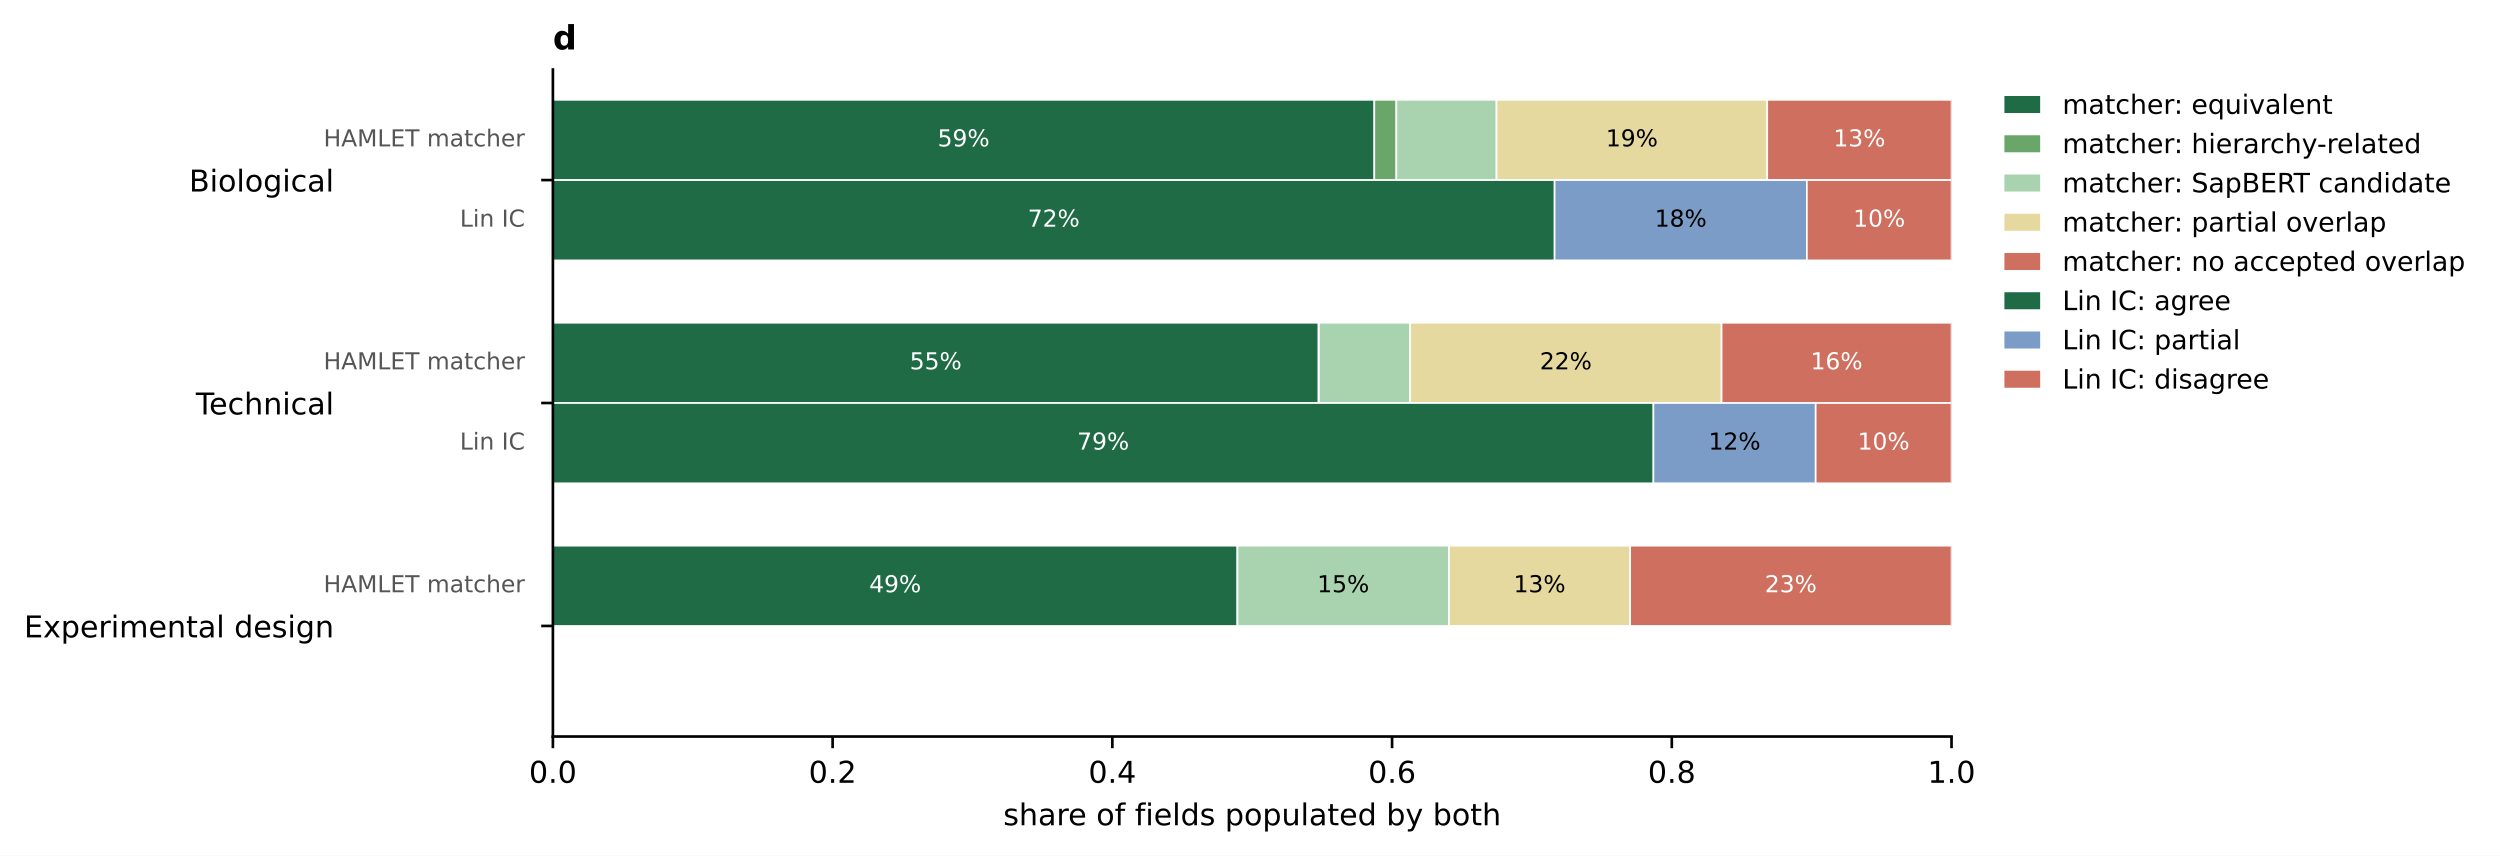
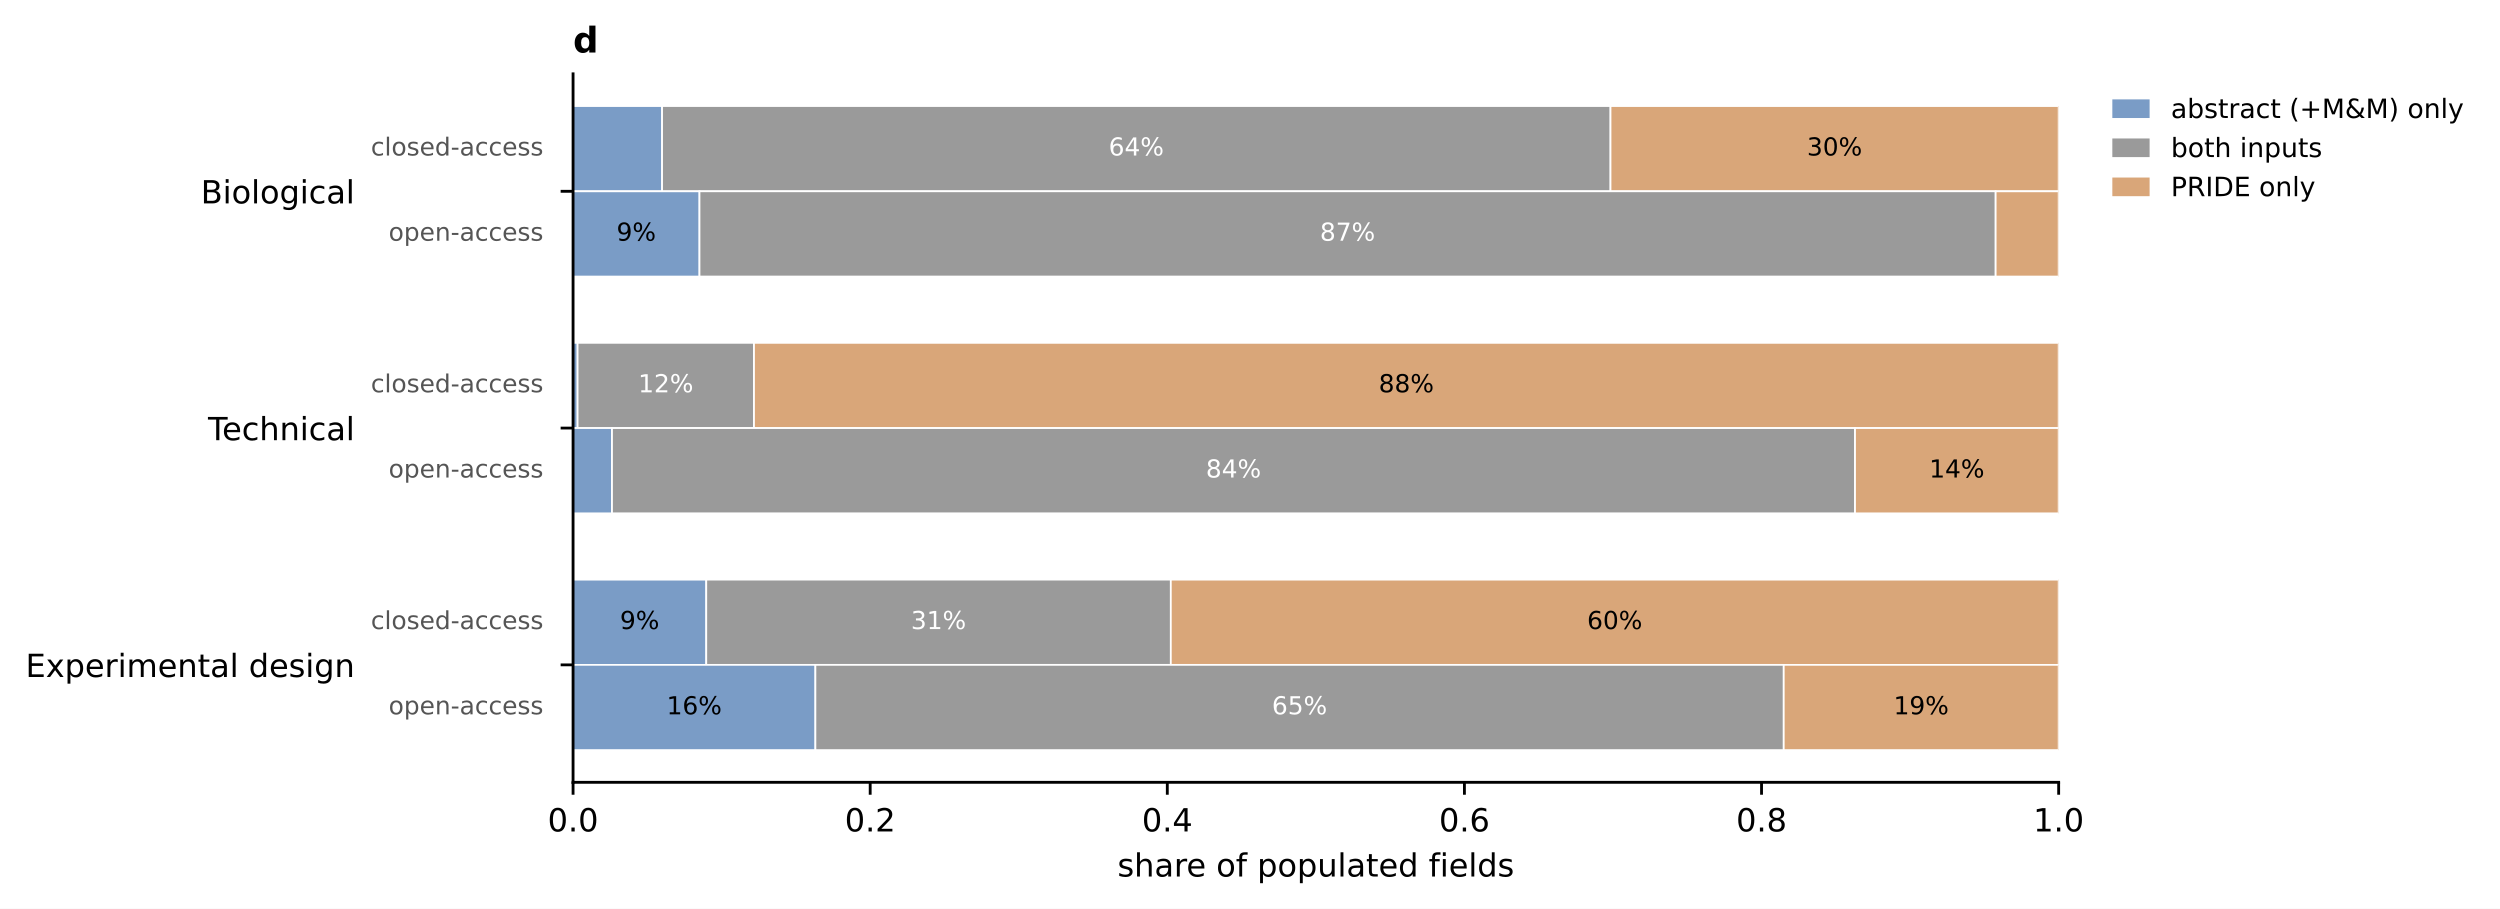
- <svg xmlns="http://www.w3.org/2000/svg" xmlns:xlink="http://www.w3.org/1999/xlink" width="748.048pt" height="256.003pt" viewBox="0 0 748.048 256.003" version="1.1">
+ <svg xmlns="http://www.w3.org/2000/svg" xmlns:xlink="http://www.w3.org/1999/xlink" width="704.263pt" height="256.003pt" viewBox="0 0 704.263 256.003" version="1.1">
  <defs>
    <style type="text/css">*{stroke-linejoin: round; stroke-linecap: butt}</style>
  </defs>
  <g id="figure_1">
    <g id="patch_1">
-       <path d="M 0 256.003  L 748.048 256.003  L 748.048 0  L 0 0  z " style="fill: #ffffff" />
+       <path d="M 0 256.003  L 704.263 256.003  L 704.263 0  L 0 0  z " style="fill: #ffffff" />
    </g>
    <g id="axes_1">
      <g id="patch_2">
-         <path d="M 165.435 220.382  L 583.935 220.382  L 583.935 20.798  L 165.435 20.798  z " style="fill: #ffffff" />
+         <path d="M 161.435 220.382  L 579.935 220.382  L 579.935 20.798  L 161.435 20.798  z " style="fill: #ffffff" />
      </g>
      <g id="matplotlib.axis_1">
        <g id="xtick_1">
          <g id="line2d_1">
            <defs>
-               <path id="m38f5179a9f" d="M 0 0  L 0 3.5  " style="stroke: #000000; stroke-width: 0.8" />
+               <path id="ma0b081ae78" d="M 0 0  L 0 3.5  " style="stroke: #000000; stroke-width: 0.8" />
            </defs>
            <g>
-               <use xlink:href="#m38f5179a9f" x="165.435" y="220.382" style="stroke: #000000; stroke-width: 0.8" />
+               <use xlink:href="#ma0b081ae78" x="161.435" y="220.382" style="stroke: #000000; stroke-width: 0.8" />
            </g>
          </g>
          <g id="text_1">
-             <text style="font-size: 9px; font-family: 'DejaVu Sans'; text-anchor: middle" x="165.435" y="234.221" transform="rotate(-0 165.4352 234.221)">0.0</text>
+             <text style="font-size: 9px; font-family: 'DejaVu Sans'; text-anchor: middle" x="161.435" y="234.221" transform="rotate(-0 161.4352 234.221)">0.0</text>
          </g>
        </g>
        <g id="xtick_2">
          <g id="line2d_2">
            <g>
-               <use xlink:href="#m38f5179a9f" x="249.135" y="220.382" style="stroke: #000000; stroke-width: 0.8" />
+               <use xlink:href="#ma0b081ae78" x="245.135" y="220.382" style="stroke: #000000; stroke-width: 0.8" />
            </g>
          </g>
          <g id="text_2">
-             <text style="font-size: 9px; font-family: 'DejaVu Sans'; text-anchor: middle" x="249.135" y="234.221" transform="rotate(-0 249.1352 234.221)">0.2</text>
+             <text style="font-size: 9px; font-family: 'DejaVu Sans'; text-anchor: middle" x="245.135" y="234.221" transform="rotate(-0 245.1352 234.221)">0.2</text>
          </g>
        </g>
        <g id="xtick_3">
          <g id="line2d_3">
            <g>
-               <use xlink:href="#m38f5179a9f" x="332.835" y="220.382" style="stroke: #000000; stroke-width: 0.8" />
+               <use xlink:href="#ma0b081ae78" x="328.835" y="220.382" style="stroke: #000000; stroke-width: 0.8" />
            </g>
          </g>
          <g id="text_3">
-             <text style="font-size: 9px; font-family: 'DejaVu Sans'; text-anchor: middle" x="332.835" y="234.221" transform="rotate(-0 332.8352 234.221)">0.4</text>
+             <text style="font-size: 9px; font-family: 'DejaVu Sans'; text-anchor: middle" x="328.835" y="234.221" transform="rotate(-0 328.8352 234.221)">0.4</text>
          </g>
        </g>
        <g id="xtick_4">
          <g id="line2d_4">
            <g>
-               <use xlink:href="#m38f5179a9f" x="416.535" y="220.382" style="stroke: #000000; stroke-width: 0.8" />
+               <use xlink:href="#ma0b081ae78" x="412.535" y="220.382" style="stroke: #000000; stroke-width: 0.8" />
            </g>
          </g>
          <g id="text_4">
-             <text style="font-size: 9px; font-family: 'DejaVu Sans'; text-anchor: middle" x="416.535" y="234.221" transform="rotate(-0 416.5352 234.221)">0.6</text>
+             <text style="font-size: 9px; font-family: 'DejaVu Sans'; text-anchor: middle" x="412.535" y="234.221" transform="rotate(-0 412.5352 234.221)">0.6</text>
          </g>
        </g>
        <g id="xtick_5">
          <g id="line2d_5">
            <g>
-               <use xlink:href="#m38f5179a9f" x="500.235" y="220.382" style="stroke: #000000; stroke-width: 0.8" />
+               <use xlink:href="#ma0b081ae78" x="496.235" y="220.382" style="stroke: #000000; stroke-width: 0.8" />
            </g>
          </g>
          <g id="text_5">
-             <text style="font-size: 9px; font-family: 'DejaVu Sans'; text-anchor: middle" x="500.235" y="234.221" transform="rotate(-0 500.2352 234.221)">0.8</text>
+             <text style="font-size: 9px; font-family: 'DejaVu Sans'; text-anchor: middle" x="496.235" y="234.221" transform="rotate(-0 496.2352 234.221)">0.8</text>
          </g>
        </g>
        <g id="xtick_6">
          <g id="line2d_6">
            <g>
-               <use xlink:href="#m38f5179a9f" x="583.935" y="220.382" style="stroke: #000000; stroke-width: 0.8" />
+               <use xlink:href="#ma0b081ae78" x="579.935" y="220.382" style="stroke: #000000; stroke-width: 0.8" />
            </g>
          </g>
          <g id="text_6">
-             <text style="font-size: 9px; font-family: 'DejaVu Sans'; text-anchor: middle" x="583.935" y="234.221" transform="rotate(-0 583.9352 234.221)">1.0</text>
+             <text style="font-size: 9px; font-family: 'DejaVu Sans'; text-anchor: middle" x="579.935" y="234.221" transform="rotate(-0 579.9352 234.221)">1.0</text>
          </g>
        </g>
        <g id="text_7">
-           <text style="font-size: 9px; font-family: 'DejaVu Sans'; text-anchor: middle" x="374.685" y="246.931" transform="rotate(-0 374.6852 246.9313)">share of fields populated by both</text>
+           <text style="font-size: 9px; font-family: 'DejaVu Sans'; text-anchor: middle" x="370.685" y="246.931" transform="rotate(-0 370.6852 246.9313)">share of populated fields</text>
        </g>
      </g>
      <g id="matplotlib.axis_2">
        <g id="ytick_1">
          <g id="line2d_7">
            <defs>
-               <path id="m100b06a990" d="M 0 0  L -3.5 0  " style="stroke: #000000; stroke-width: 0.8" />
+               <path id="m33044c7f77" d="M 0 0  L -3.5 0  " style="stroke: #000000; stroke-width: 0.8" />
            </defs>
            <g>
-               <use xlink:href="#m100b06a990" x="165.435" y="53.885" style="stroke: #000000; stroke-width: 0.8" />
+               <use xlink:href="#m33044c7f77" x="161.435" y="53.885" style="stroke: #000000; stroke-width: 0.8" />
            </g>
          </g>
          <g id="text_8">
            <text style="font-size: 9px; font-family: 'DejaVu Sans'; text-anchor: end" x="99.935" y="57.304" transform="rotate(-0 99.93516 57.30385)">Biological</text>
          </g>
        </g>
        <g id="ytick_2">
          <g id="line2d_8">
            <g>
-               <use xlink:href="#m100b06a990" x="165.435" y="120.59" style="stroke: #000000; stroke-width: 0.8" />
+               <use xlink:href="#m33044c7f77" x="161.435" y="120.59" style="stroke: #000000; stroke-width: 0.8" />
            </g>
          </g>
          <g id="text_9">
            <text style="font-size: 9px; font-family: 'DejaVu Sans'; text-anchor: end" x="99.935" y="124.01" transform="rotate(-0 99.93516 124.0097)">Technical</text>
          </g>
        </g>
        <g id="ytick_3">
          <g id="line2d_9">
            <g>
-               <use xlink:href="#m100b06a990" x="165.435" y="187.296" style="stroke: #000000; stroke-width: 0.8" />
+               <use xlink:href="#m33044c7f77" x="161.435" y="187.296" style="stroke: #000000; stroke-width: 0.8" />
            </g>
          </g>
          <g id="text_10">
            <text style="font-size: 9px; font-family: 'DejaVu Sans'; text-anchor: end" x="99.935" y="190.716" transform="rotate(-0 99.93516 190.7156)">Experimental design</text>
          </g>
        </g>
      </g>
      <g id="patch_3">
-         <path d="M 165.435 29.87  L 411.224 29.87  L 411.224 53.885  L 165.435 53.885  z " clip-path="url(#p9ee06a9565)" style="fill: #1f6b45; stroke: #ffffff; stroke-width: 0.5; stroke-linejoin: miter" />
+         <path d="M 161.435 29.87  L 186.51 29.87  L 186.51 53.885  L 161.435 53.885  z " clip-path="url(#p668e36b8cd)" style="fill: #7a9cc6; stroke: #ffffff; stroke-width: 0.5; stroke-linejoin: miter" />
      </g>
      <g id="patch_4">
-         <path d="M 165.435 96.576  L 394.536 96.576  L 394.536 120.59  L 165.435 120.59  z " clip-path="url(#p9ee06a9565)" style="fill: #1f6b45; stroke: #ffffff; stroke-width: 0.5; stroke-linejoin: miter" />
+         <path d="M 161.435 96.576  L 162.708 96.576  L 162.708 120.59  L 161.435 120.59  z " clip-path="url(#p668e36b8cd)" style="fill: #7a9cc6; stroke: #ffffff; stroke-width: 0.5; stroke-linejoin: miter" />
      </g>
      <g id="patch_5">
-         <path d="M 165.435 163.282  L 370.279 163.282  L 370.279 187.296  L 165.435 187.296  z " clip-path="url(#p9ee06a9565)" style="fill: #1f6b45; stroke: #ffffff; stroke-width: 0.5; stroke-linejoin: miter" />
+         <path d="M 161.435 163.282  L 198.957 163.282  L 198.957 187.296  L 161.435 187.296  z " clip-path="url(#p668e36b8cd)" style="fill: #7a9cc6; stroke: #ffffff; stroke-width: 0.5; stroke-linejoin: miter" />
      </g>
      <g id="patch_6">
-         <path d="M 411.224 29.87  L 417.813 29.87  L 417.813 53.885  L 411.224 53.885  z " clip-path="url(#p9ee06a9565)" style="fill: #6aa56a; stroke: #ffffff; stroke-width: 0.5; stroke-linejoin: miter" />
+         <path d="M 186.51 29.87  L 453.687 29.87  L 453.687 53.885  L 186.51 53.885  z " clip-path="url(#p668e36b8cd)" style="fill: #9a9a9a; stroke: #ffffff; stroke-width: 0.5; stroke-linejoin: miter" />
      </g>
      <g id="patch_7">
-         <path d="M 394.536 96.576  L 394.651 96.576  L 394.651 120.59  L 394.536 120.59  z " clip-path="url(#p9ee06a9565)" style="fill: #6aa56a; stroke: #ffffff; stroke-width: 0.5; stroke-linejoin: miter" />
+         <path d="M 162.708 96.576  L 212.403 96.576  L 212.403 120.59  L 162.708 120.59  z " clip-path="url(#p668e36b8cd)" style="fill: #9a9a9a; stroke: #ffffff; stroke-width: 0.5; stroke-linejoin: miter" />
      </g>
      <g id="patch_8">
-         <path d="M 370.279 163.282  L 370.279 163.282  L 370.279 187.296  L 370.279 187.296  z " clip-path="url(#p9ee06a9565)" style="fill: #6aa56a; stroke: #ffffff; stroke-width: 0.5; stroke-linejoin: miter" />
+         <path d="M 198.957 163.282  L 329.825 163.282  L 329.825 187.296  L 198.957 187.296  z " clip-path="url(#p668e36b8cd)" style="fill: #9a9a9a; stroke: #ffffff; stroke-width: 0.5; stroke-linejoin: miter" />
      </g>
      <g id="patch_9">
-         <path d="M 417.813 29.87  L 447.788 29.87  L 447.788 53.885  L 417.813 53.885  z " clip-path="url(#p9ee06a9565)" style="fill: #a9d3ae; stroke: #ffffff; stroke-width: 0.5; stroke-linejoin: miter" />
+         <path d="M 453.687 29.87  L 579.935 29.87  L 579.935 53.885  L 453.687 53.885  z " clip-path="url(#p668e36b8cd)" style="fill: #d9a679; stroke: #ffffff; stroke-width: 0.5; stroke-linejoin: miter" />
      </g>
      <g id="patch_10">
-         <path d="M 394.651 96.576  L 421.92 96.576  L 421.92 120.59  L 394.651 120.59  z " clip-path="url(#p9ee06a9565)" style="fill: #a9d3ae; stroke: #ffffff; stroke-width: 0.5; stroke-linejoin: miter" />
+         <path d="M 212.403 96.576  L 579.935 96.576  L 579.935 120.59  L 212.403 120.59  z " clip-path="url(#p668e36b8cd)" style="fill: #d9a679; stroke: #ffffff; stroke-width: 0.5; stroke-linejoin: miter" />
      </g>
      <g id="patch_11">
-         <path d="M 370.279 163.282  L 433.571 163.282  L 433.571 187.296  L 370.279 187.296  z " clip-path="url(#p9ee06a9565)" style="fill: #a9d3ae; stroke: #ffffff; stroke-width: 0.5; stroke-linejoin: miter" />
+         <path d="M 329.825 163.282  L 579.935 163.282  L 579.935 187.296  L 329.825 187.296  z " clip-path="url(#p668e36b8cd)" style="fill: #d9a679; stroke: #ffffff; stroke-width: 0.5; stroke-linejoin: miter" />
      </g>
      <g id="patch_12">
-         <path d="M 447.788 29.87  L 528.792 29.87  L 528.792 53.885  L 447.788 53.885  z " clip-path="url(#p9ee06a9565)" style="fill: #e6d9a0; stroke: #ffffff; stroke-width: 0.5; stroke-linejoin: miter" />
+         <path d="M 161.435 53.885  L 197.05 53.885  L 197.05 77.899  L 161.435 77.899  z " clip-path="url(#p668e36b8cd)" style="fill: #7a9cc6; stroke: #ffffff; stroke-width: 0.5; stroke-linejoin: miter" />
      </g>
      <g id="patch_13">
-         <path d="M 421.92 96.576  L 515.13 96.576  L 515.13 120.59  L 421.92 120.59  z " clip-path="url(#p9ee06a9565)" style="fill: #e6d9a0; stroke: #ffffff; stroke-width: 0.5; stroke-linejoin: miter" />
+         <path d="M 161.435 120.59  L 172.402 120.59  L 172.402 144.605  L 161.435 144.605  z " clip-path="url(#p668e36b8cd)" style="fill: #7a9cc6; stroke: #ffffff; stroke-width: 0.5; stroke-linejoin: miter" />
      </g>
      <g id="patch_14">
-         <path d="M 433.571 163.282  L 487.766 163.282  L 487.766 187.296  L 433.571 187.296  z " clip-path="url(#p9ee06a9565)" style="fill: #e6d9a0; stroke: #ffffff; stroke-width: 0.5; stroke-linejoin: miter" />
+         <path d="M 161.435 187.296  L 229.7 187.296  L 229.7 211.31  L 161.435 211.31  z " clip-path="url(#p668e36b8cd)" style="fill: #7a9cc6; stroke: #ffffff; stroke-width: 0.5; stroke-linejoin: miter" />
      </g>
      <g id="patch_15">
-         <path d="M 528.792 29.87  L 583.935 29.87  L 583.935 53.885  L 528.792 53.885  z " clip-path="url(#p9ee06a9565)" style="fill: #cf6f5f; stroke: #ffffff; stroke-width: 0.5; stroke-linejoin: miter" />
+         <path d="M 197.05 53.885  L 562.183 53.885  L 562.183 77.899  L 197.05 77.899  z " clip-path="url(#p668e36b8cd)" style="fill: #9a9a9a; stroke: #ffffff; stroke-width: 0.5; stroke-linejoin: miter" />
      </g>
      <g id="patch_16">
-         <path d="M 515.13 96.576  L 583.935 96.576  L 583.935 120.59  L 515.13 120.59  z " clip-path="url(#p9ee06a9565)" style="fill: #cf6f5f; stroke: #ffffff; stroke-width: 0.5; stroke-linejoin: miter" />
+         <path d="M 172.402 120.59  L 522.57 120.59  L 522.57 144.605  L 172.402 144.605  z " clip-path="url(#p668e36b8cd)" style="fill: #9a9a9a; stroke: #ffffff; stroke-width: 0.5; stroke-linejoin: miter" />
      </g>
      <g id="patch_17">
-         <path d="M 487.766 163.282  L 583.935 163.282  L 583.935 187.296  L 487.766 187.296  z " clip-path="url(#p9ee06a9565)" style="fill: #cf6f5f; stroke: #ffffff; stroke-width: 0.5; stroke-linejoin: miter" />
+         <path d="M 229.7 187.296  L 502.486 187.296  L 502.486 211.31  L 229.7 211.31  z " clip-path="url(#p668e36b8cd)" style="fill: #9a9a9a; stroke: #ffffff; stroke-width: 0.5; stroke-linejoin: miter" />
      </g>
      <g id="patch_18">
-         <path d="M 165.435 53.885  L 465.168 53.885  L 465.168 77.899  L 165.435 77.899  z " clip-path="url(#p9ee06a9565)" style="fill: #1f6b45; stroke: #ffffff; stroke-width: 0.5; stroke-linejoin: miter" />
+         <path d="M 562.183 53.885  L 579.935 53.885  L 579.935 77.899  L 562.183 77.899  z " clip-path="url(#p668e36b8cd)" style="fill: #d9a679; stroke: #ffffff; stroke-width: 0.5; stroke-linejoin: miter" />
      </g>
      <g id="patch_19">
-         <path d="M 165.435 120.59  L 494.739 120.59  L 494.739 144.605  L 165.435 144.605  z " clip-path="url(#p9ee06a9565)" style="fill: #1f6b45; stroke: #ffffff; stroke-width: 0.5; stroke-linejoin: miter" />
+         <path d="M 522.57 120.59  L 579.935 120.59  L 579.935 144.605  L 522.57 144.605  z " clip-path="url(#p668e36b8cd)" style="fill: #d9a679; stroke: #ffffff; stroke-width: 0.5; stroke-linejoin: miter" />
      </g>
      <g id="patch_20">
-         <path d="M 165.435 187.296  L 165.435 187.296  L 165.435 211.31  L 165.435 211.31  z " clip-path="url(#p9ee06a9565)" style="fill: #1f6b45; stroke: #ffffff; stroke-width: 0.5; stroke-linejoin: miter" />
+         <path d="M 502.486 187.296  L 579.935 187.296  L 579.935 211.31  L 502.486 211.31  z " clip-path="url(#p668e36b8cd)" style="fill: #d9a679; stroke: #ffffff; stroke-width: 0.5; stroke-linejoin: miter" />
      </g>
      <g id="patch_21">
-         <path d="M 465.168 53.885  L 540.648 53.885  L 540.648 77.899  L 465.168 77.899  z " clip-path="url(#p9ee06a9565)" style="fill: #7a9cc6; stroke: #ffffff; stroke-width: 0.5; stroke-linejoin: miter" />
+         <path d="M 161.435 220.382  L 161.435 20.798  " style="fill: none; stroke: #000000; stroke-width: 0.8; stroke-linejoin: miter; stroke-linecap: square" />
      </g>
      <g id="patch_22">
-         <path d="M 494.739 120.59  L 543.287 120.59  L 543.287 144.605  L 494.739 144.605  z " clip-path="url(#p9ee06a9565)" style="fill: #7a9cc6; stroke: #ffffff; stroke-width: 0.5; stroke-linejoin: miter" />
-       </g>
-       <g id="patch_23">
-         <path d="M 165.435 187.296  L 165.435 187.296  L 165.435 211.31  L 165.435 211.31  z " clip-path="url(#p9ee06a9565)" style="fill: #7a9cc6; stroke: #ffffff; stroke-width: 0.5; stroke-linejoin: miter" />
-       </g>
-       <g id="patch_24">
-         <path d="M 540.648 53.885  L 583.935 53.885  L 583.935 77.899  L 540.648 77.899  z " clip-path="url(#p9ee06a9565)" style="fill: #cf6f5f; stroke: #ffffff; stroke-width: 0.5; stroke-linejoin: miter" />
-       </g>
-       <g id="patch_25">
-         <path d="M 543.287 120.59  L 583.935 120.59  L 583.935 144.605  L 543.287 144.605  z " clip-path="url(#p9ee06a9565)" style="fill: #cf6f5f; stroke: #ffffff; stroke-width: 0.5; stroke-linejoin: miter" />
-       </g>
-       <g id="patch_26">
-         <path d="M 165.435 187.296  L 165.435 187.296  L 165.435 211.31  L 165.435 211.31  z " clip-path="url(#p9ee06a9565)" style="fill: #cf6f5f; stroke: #ffffff; stroke-width: 0.5; stroke-linejoin: miter" />
-       </g>
-       <g id="patch_27">
-         <path d="M 165.435 220.382  L 165.435 20.798  " style="fill: none; stroke: #000000; stroke-width: 0.8; stroke-linejoin: miter; stroke-linecap: square" />
-       </g>
-       <g id="patch_28">
-         <path d="M 165.435 220.382  L 583.935 220.382  " style="fill: none; stroke: #000000; stroke-width: 0.8; stroke-linejoin: miter; stroke-linecap: square" />
+         <path d="M 161.435 220.382  L 579.935 220.382  " style="fill: none; stroke: #000000; stroke-width: 0.8; stroke-linejoin: miter; stroke-linecap: square" />
      </g>
      <g id="text_11">
-         <text style="font-size: 7px; font-family: 'DejaVu Sans'; text-anchor: middle; fill: #ffffff" x="288.33" y="43.809" transform="rotate(-0 288.3296 43.80906)">59%</text>
+         <text style="font-size: 7px; font-family: 'DejaVu Sans'; text-anchor: middle" x="180.196" y="177.221" transform="rotate(-0 180.1963 177.2208)">9%</text>
      </g>
      <g id="text_12">
-         <text style="font-size: 7px; font-family: 'DejaVu Sans'; text-anchor: middle; fill: #ffffff" x="279.986" y="110.515" transform="rotate(-0 279.9856 110.5149)">55%</text>
+         <text style="font-size: 7px; font-family: 'DejaVu Sans'; text-anchor: middle; fill: #ffffff" x="320.099" y="43.809" transform="rotate(-0 320.0988 43.80906)">64%</text>
      </g>
      <g id="text_13">
-         <text style="font-size: 7px; font-family: 'DejaVu Sans'; text-anchor: middle; fill: #ffffff" x="267.857" y="177.221" transform="rotate(-0 267.8573 177.2208)">49%</text>
+         <text style="font-size: 7px; font-family: 'DejaVu Sans'; text-anchor: middle; fill: #ffffff" x="187.556" y="110.515" transform="rotate(-0 187.5557 110.5149)">12%</text>
      </g>
      <g id="text_14">
-         <text style="font-size: 7px; font-family: 'DejaVu Sans'; text-anchor: middle" x="401.925" y="177.221" transform="rotate(-0 401.9251 177.2208)">15%</text>
+         <text style="font-size: 7px; font-family: 'DejaVu Sans'; text-anchor: middle; fill: #ffffff" x="264.391" y="177.221" transform="rotate(-0 264.3912 177.2208)">31%</text>
      </g>
      <g id="text_15">
-         <text style="font-size: 7px; font-family: 'DejaVu Sans'; text-anchor: middle" x="488.29" y="43.809" transform="rotate(-0 488.29 43.80906)">19%</text>
+         <text style="font-size: 7px; font-family: 'DejaVu Sans'; text-anchor: middle" x="516.811" y="43.809" transform="rotate(-0 516.8113 43.80906)">30%</text>
      </g>
      <g id="text_16">
-         <text style="font-size: 7px; font-family: 'DejaVu Sans'; text-anchor: middle" x="468.525" y="110.515" transform="rotate(-0 468.5254 110.5149)">22%</text>
+         <text style="font-size: 7px; font-family: 'DejaVu Sans'; text-anchor: middle" x="396.169" y="110.515" transform="rotate(-0 396.1692 110.5149)">88%</text>
      </g>
      <g id="text_17">
-         <text style="font-size: 7px; font-family: 'DejaVu Sans'; text-anchor: middle" x="460.669" y="177.221" transform="rotate(-0 460.6686 177.2208)">13%</text>
+         <text style="font-size: 7px; font-family: 'DejaVu Sans'; text-anchor: middle" x="454.88" y="177.221" transform="rotate(-0 454.8801 177.2208)">60%</text>
      </g>
      <g id="text_18">
-         <text style="font-size: 7px; font-family: 'DejaVu Sans'; text-anchor: middle; fill: #ffffff" x="556.364" y="43.809" transform="rotate(-0 556.3638 43.80906)">13%</text>
+         <text style="font-size: 7px; font-family: 'DejaVu Sans'; text-anchor: end; fill: #555555" x="153.065" y="43.809" transform="rotate(-0 153.0652 43.80906)">closed-access</text>
      </g>
      <g id="text_19">
-         <text style="font-size: 7px; font-family: 'DejaVu Sans'; text-anchor: middle; fill: #ffffff" x="549.533" y="110.515" transform="rotate(-0 549.5328 110.5149)">16%</text>
+         <text style="font-size: 7px; font-family: 'DejaVu Sans'; text-anchor: end; fill: #555555" x="153.065" y="110.515" transform="rotate(-0 153.0652 110.5149)">closed-access</text>
      </g>
      <g id="text_20">
-         <text style="font-size: 7px; font-family: 'DejaVu Sans'; text-anchor: middle; fill: #ffffff" x="535.851" y="177.221" transform="rotate(-0 535.8508 177.2208)">23%</text>
+         <text style="font-size: 7px; font-family: 'DejaVu Sans'; text-anchor: end; fill: #555555" x="153.065" y="177.221" transform="rotate(-0 153.0652 177.2208)">closed-access</text>
      </g>
      <g id="text_21">
-         <text style="font-size: 7px; font-family: 'DejaVu Sans'; text-anchor: middle; fill: #ffffff" x="315.302" y="67.823" transform="rotate(-0 315.3017 67.82318)">72%</text>
+         <text style="font-size: 7px; font-family: 'DejaVu Sans'; text-anchor: middle" x="179.242" y="67.823" transform="rotate(-0 179.2425 67.82318)">9%</text>
      </g>
      <g id="text_22">
-         <text style="font-size: 7px; font-family: 'DejaVu Sans'; text-anchor: middle; fill: #ffffff" x="330.087" y="134.529" transform="rotate(-0 330.0868 134.5291)">79%</text>
+         <text style="font-size: 7px; font-family: 'DejaVu Sans'; text-anchor: middle" x="195.568" y="201.235" transform="rotate(-0 195.5676 201.2349)">16%</text>
      </g>
      <g id="text_23">
-         <text style="font-size: 7px; font-family: 'DejaVu Sans'; text-anchor: middle" x="502.908" y="67.823" transform="rotate(-0 502.908 67.82318)">18%</text>
+         <text style="font-size: 7px; font-family: 'DejaVu Sans'; text-anchor: middle; fill: #ffffff" x="379.617" y="67.823" transform="rotate(-0 379.6166 67.82318)">87%</text>
      </g>
      <g id="text_24">
-         <text style="font-size: 7px; font-family: 'DejaVu Sans'; text-anchor: middle" x="519.013" y="134.529" transform="rotate(-0 519.0125 134.5291)">12%</text>
+         <text style="font-size: 7px; font-family: 'DejaVu Sans'; text-anchor: middle; fill: #ffffff" x="347.486" y="134.529" transform="rotate(-0 347.4859 134.5291)">84%</text>
      </g>
      <g id="text_25">
-         <text style="font-size: 7px; font-family: 'DejaVu Sans'; text-anchor: middle; fill: #ffffff" x="562.292" y="67.823" transform="rotate(-0 562.2915 67.82318)">10%</text>
+         <text style="font-size: 7px; font-family: 'DejaVu Sans'; text-anchor: middle; fill: #ffffff" x="366.093" y="201.235" transform="rotate(-0 366.093 201.2349)">65%</text>
      </g>
      <g id="text_26">
-         <text style="font-size: 7px; font-family: 'DejaVu Sans'; text-anchor: middle; fill: #ffffff" x="563.611" y="134.529" transform="rotate(-0 563.6108 134.5291)">10%</text>
+         <text style="font-size: 7px; font-family: 'DejaVu Sans'; text-anchor: middle" x="551.252" y="134.529" transform="rotate(-0 551.2525 134.5291)">14%</text>
      </g>
      <g id="text_27">
-         <text style="font-size: 7px; font-family: 'DejaVu Sans'; text-anchor: end; fill: #555555" x="157.065" y="43.809" transform="rotate(-0 157.0652 43.80906)">HAMLET matcher</text>
+         <text style="font-size: 7px; font-family: 'DejaVu Sans'; text-anchor: middle" x="541.211" y="201.235" transform="rotate(-0 541.2105 201.2349)">19%</text>
      </g>
      <g id="text_28">
-         <text style="font-size: 7px; font-family: 'DejaVu Sans'; text-anchor: end; fill: #555555" x="157.065" y="67.823" transform="rotate(-0 157.0652 67.82318)">Lin IC</text>
+         <text style="font-size: 7px; font-family: 'DejaVu Sans'; text-anchor: end; fill: #555555" x="153.065" y="67.823" transform="rotate(-0 153.0652 67.82318)">open-access</text>
      </g>
      <g id="text_29">
-         <text style="font-size: 7px; font-family: 'DejaVu Sans'; text-anchor: end; fill: #555555" x="157.065" y="110.515" transform="rotate(-0 157.0652 110.5149)">HAMLET matcher</text>
+         <text style="font-size: 7px; font-family: 'DejaVu Sans'; text-anchor: end; fill: #555555" x="153.065" y="134.529" transform="rotate(-0 153.0652 134.5291)">open-access</text>
      </g>
      <g id="text_30">
-         <text style="font-size: 7px; font-family: 'DejaVu Sans'; text-anchor: end; fill: #555555" x="157.065" y="134.529" transform="rotate(-0 157.0652 134.5291)">Lin IC</text>
+         <text style="font-size: 7px; font-family: 'DejaVu Sans'; text-anchor: end; fill: #555555" x="153.065" y="201.235" transform="rotate(-0 153.0652 201.2349)">open-access</text>
      </g>
      <g id="text_31">
-         <text style="font-size: 7px; font-family: 'DejaVu Sans'; text-anchor: end; fill: #555555" x="157.065" y="177.221" transform="rotate(-0 157.0652 177.2208)">HAMLET matcher</text>
-       </g>
-       <g id="text_32">
-         <text style="font-weight: 700; font-size: 10px; font-family: 'DejaVu Sans'; text-anchor: start" x="165.435" y="14.798" transform="rotate(-0 165.4352 14.79844)">d</text>
+         <text style="font-weight: 700; font-size: 10px; font-family: 'DejaVu Sans'; text-anchor: start" x="161.435" y="14.798" transform="rotate(-0 161.4352 14.79844)">d</text>
      </g>
      <g id="legend_1">
-         <g id="patch_29">
-           <path d="M 599.505 34.077  L 610.705 34.077  L 610.705 28.477  L 599.505 28.477  z " style="fill: #1f6b45; stroke: #ffffff; stroke-width: 0.5; stroke-linejoin: miter" />
+         <g id="patch_23">
+           <path d="M 595.055 33.247  L 605.555 33.247  L 605.555 27.997  L 595.055 27.997  z " style="fill: #7a9cc6" />
+         </g>
+         <g id="text_32">
+           <text style="font-size: 7.5px; font-family: 'DejaVu Sans'; text-anchor: start" x="611.555" y="33.247" transform="rotate(-0 611.5552 33.24727)">abstract (+M&amp;M) only</text>
+         </g>
+         <g id="patch_24">
+           <path d="M 595.055 44.256  L 605.555 44.256  L 605.555 39.006  L 595.055 39.006  z " style="fill: #9a9a9a" />
        </g>
        <g id="text_33">
-           <text style="font-size: 8px; font-family: 'DejaVu Sans'; text-anchor: start" x="617.105" y="34.077" transform="rotate(-0 617.1052 34.07719)">matcher: equivalent</text>
-         </g>
-         <g id="patch_30">
-           <path d="M 599.505 45.82  L 610.705 45.82  L 610.705 40.22  L 599.505 40.22  z " style="fill: #6aa56a; stroke: #ffffff; stroke-width: 0.5; stroke-linejoin: miter" />
+           <text style="font-size: 7.5px; font-family: 'DejaVu Sans'; text-anchor: start" x="611.555" y="44.256" transform="rotate(-0 611.5552 44.25586)">both inputs</text>
+         </g>
+         <g id="patch_25">
+           <path d="M 595.055 55.264  L 605.555 55.264  L 605.555 50.014  L 595.055 50.014  z " style="fill: #d9a679" />
        </g>
        <g id="text_34">
-           <text style="font-size: 8px; font-family: 'DejaVu Sans'; text-anchor: start" x="617.105" y="45.82" transform="rotate(-0 617.1052 45.81969)">matcher: hierarchy-related</text>
-         </g>
-         <g id="patch_31">
-           <path d="M 599.505 57.562  L 610.705 57.562  L 610.705 51.962  L 599.505 51.962  z " style="fill: #a9d3ae; stroke: #ffffff; stroke-width: 0.5; stroke-linejoin: miter" />
-         </g>
-         <g id="text_35">
-           <text style="font-size: 8px; font-family: 'DejaVu Sans'; text-anchor: start" x="617.105" y="57.562" transform="rotate(-0 617.1052 57.56219)">matcher: SapBERT candidate</text>
-         </g>
-         <g id="patch_32">
-           <path d="M 599.505 69.305  L 610.705 69.305  L 610.705 63.705  L 599.505 63.705  z " style="fill: #e6d9a0; stroke: #ffffff; stroke-width: 0.5; stroke-linejoin: miter" />
-         </g>
-         <g id="text_36">
-           <text style="font-size: 8px; font-family: 'DejaVu Sans'; text-anchor: start" x="617.105" y="69.305" transform="rotate(-0 617.1052 69.30469)">matcher: partial overlap</text>
-         </g>
-         <g id="patch_33">
-           <path d="M 599.505 81.047  L 610.705 81.047  L 610.705 75.447  L 599.505 75.447  z " style="fill: #cf6f5f; stroke: #ffffff; stroke-width: 0.5; stroke-linejoin: miter" />
-         </g>
-         <g id="text_37">
-           <text style="font-size: 8px; font-family: 'DejaVu Sans'; text-anchor: start" x="617.105" y="81.047" transform="rotate(-0 617.1052 81.04719)">matcher: no accepted overlap</text>
-         </g>
-         <g id="patch_34">
-           <path d="M 599.505 92.79  L 610.705 92.79  L 610.705 87.19  L 599.505 87.19  z " style="fill: #1f6b45; stroke: #ffffff; stroke-width: 0.5; stroke-linejoin: miter" />
-         </g>
-         <g id="text_38">
-           <text style="font-size: 8px; font-family: 'DejaVu Sans'; text-anchor: start" x="617.105" y="92.79" transform="rotate(-0 617.1052 92.78969)">Lin IC: agree</text>
-         </g>
-         <g id="patch_35">
-           <path d="M 599.505 104.532  L 610.705 104.532  L 610.705 98.932  L 599.505 98.932  z " style="fill: #7a9cc6; stroke: #ffffff; stroke-width: 0.5; stroke-linejoin: miter" />
-         </g>
-         <g id="text_39">
-           <text style="font-size: 8px; font-family: 'DejaVu Sans'; text-anchor: start" x="617.105" y="104.532" transform="rotate(-0 617.1052 104.5322)">Lin IC: partial</text>
-         </g>
-         <g id="patch_36">
-           <path d="M 599.505 116.275  L 610.705 116.275  L 610.705 110.675  L 599.505 110.675  z " style="fill: #cf6f5f; stroke: #ffffff; stroke-width: 0.5; stroke-linejoin: miter" />
-         </g>
-         <g id="text_40">
-           <text style="font-size: 8px; font-family: 'DejaVu Sans'; text-anchor: start" x="617.105" y="116.275" transform="rotate(-0 617.1052 116.2747)">Lin IC: disagree</text>
+           <text style="font-size: 7.5px; font-family: 'DejaVu Sans'; text-anchor: start" x="611.555" y="55.264" transform="rotate(-0 611.5552 55.26445)">PRIDE only</text>
        </g>
      </g>
    </g>
  </g>
  <defs>
-     <clipPath id="p9ee06a9565">
-       <rect x="165.435" y="20.798" width="418.5" height="199.584" />
+     <clipPath id="p668e36b8cd">
+       <rect x="161.435" y="20.798" width="418.5" height="199.584" />
    </clipPath>
  </defs>
</svg>
